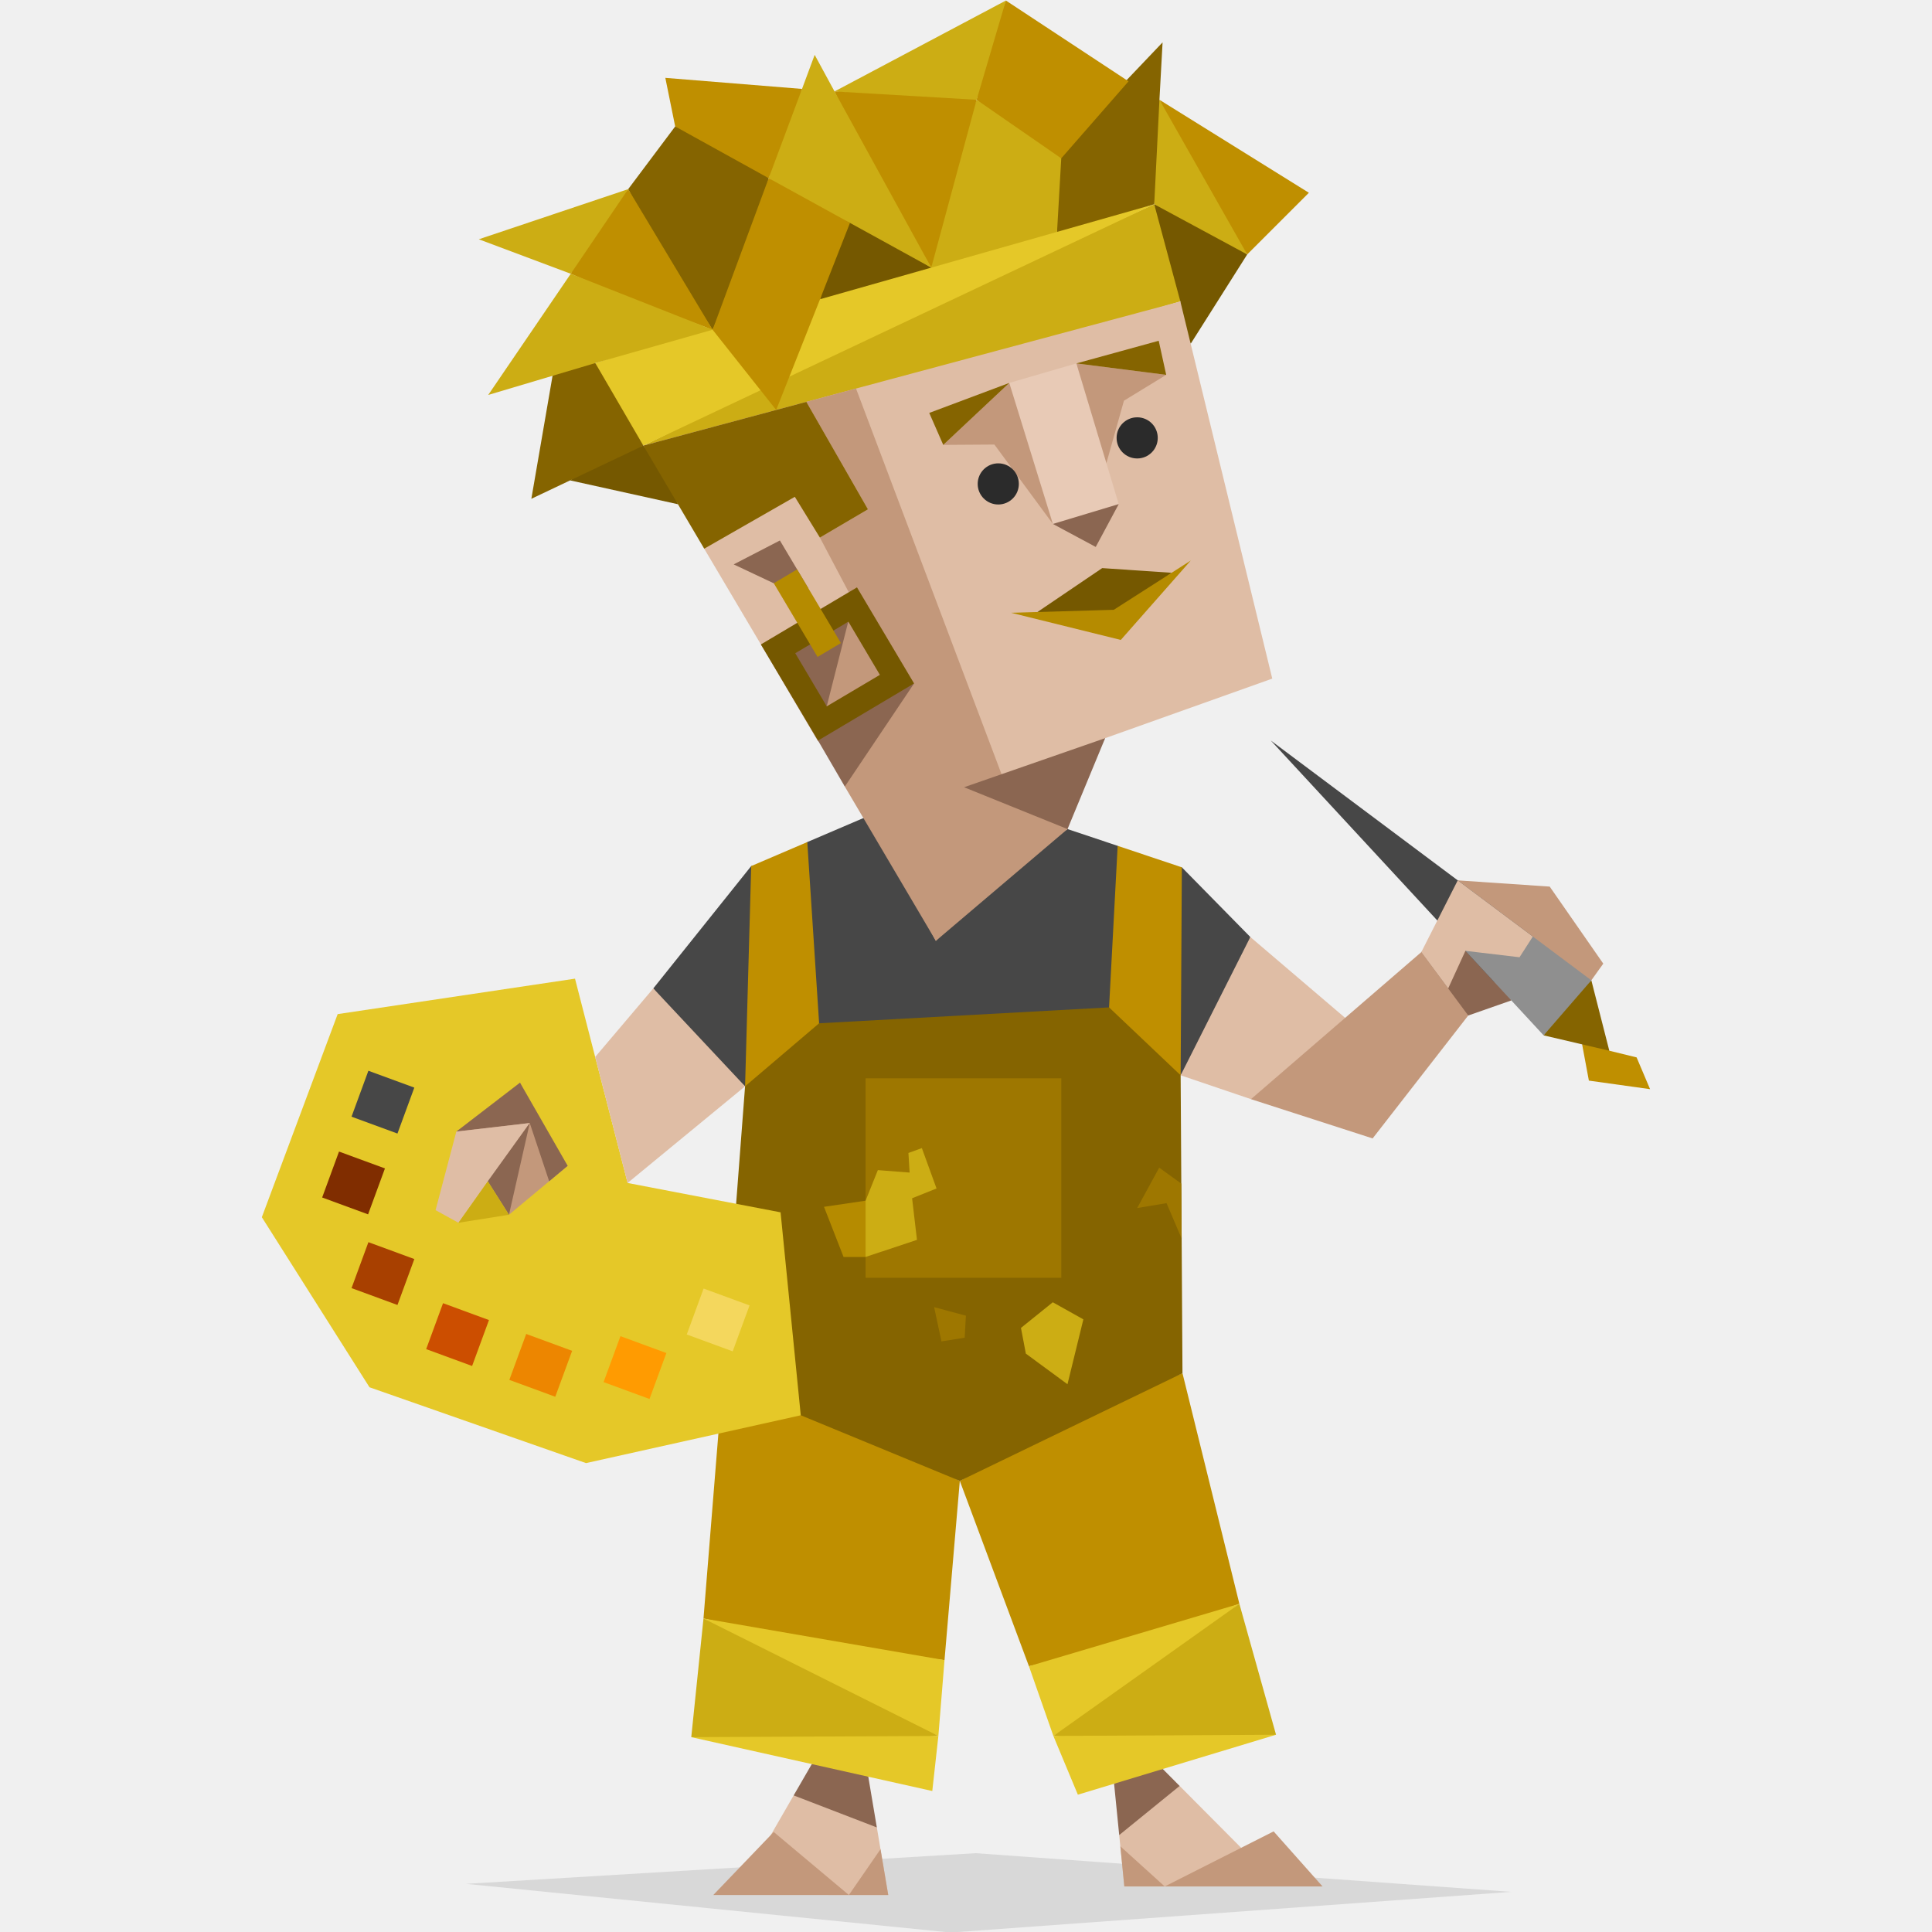
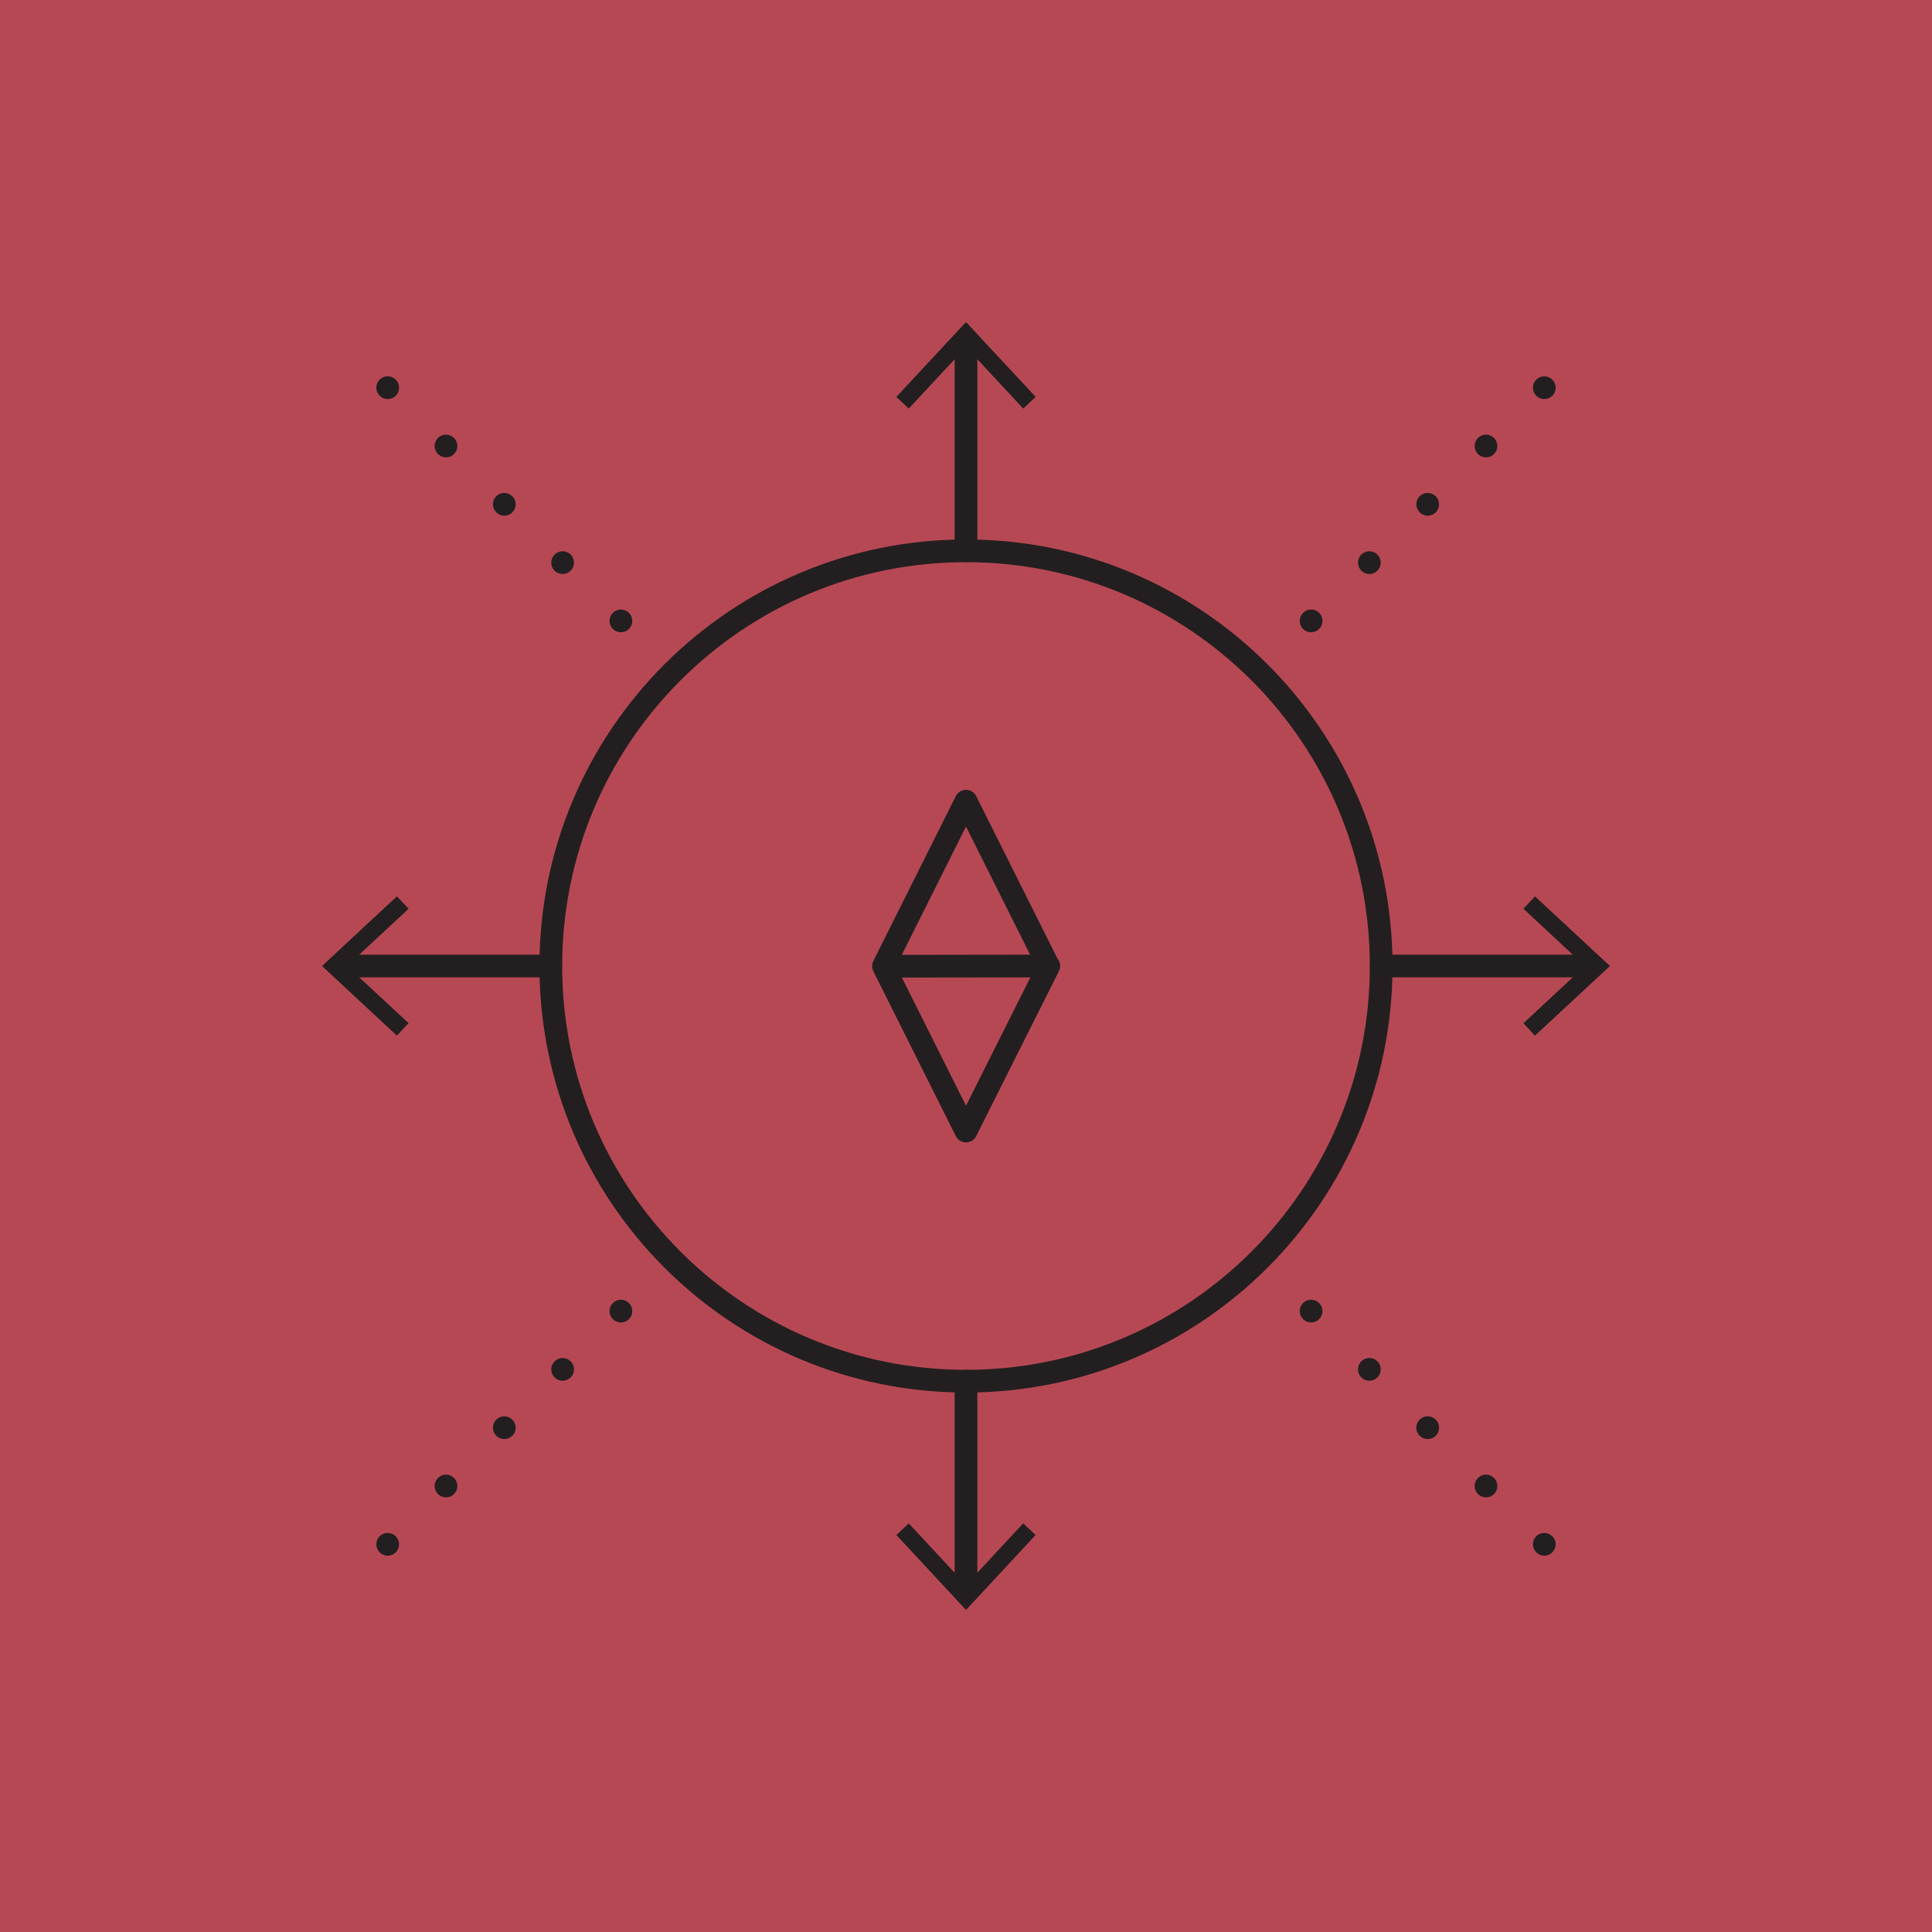
- <svg xmlns="http://www.w3.org/2000/svg" id="illustration" viewBox="0 0 400 400">
+ <svg xmlns="http://www.w3.org/2000/svg" viewBox="0 0 170.08 170.08">
  <defs>
-     <style>.cls-1,.cls-18,.cls-19,.cls-2,.cls-20,.cls-21,.cls-23,.cls-25,.cls-3,.cls-4,.cls-5,.cls-6,.cls-7,.cls-8,.cls-9{fill-rule:evenodd;}.cls-1{opacity:0.1;}.cls-2{fill:#dfbda5;}.cls-3{fill:#c3987b;}.cls-4{fill:#8b6651;}.cls-5{fill:#bf8f00;}.cls-6{fill:#e5c828;}.cls-7{fill:#ccad14;}.cls-10,.cls-8{fill:#474747;}.cls-9{fill:#856400;}.cls-11{fill:#802d00;}.cls-12{fill:#a84000;}.cls-13{fill:#cc4e00;}.cls-14{fill:#ed8600;}.cls-15{fill:#ff9b01;}.cls-16{fill:#f4d75d;}.cls-17,.cls-18{fill:#9e7700;}.cls-19,.cls-22{fill:#b58b00;}.cls-20{fill:#8f8f8f;}.cls-21{fill:#755800;}.cls-23{fill:#e8cab6;}.cls-24,.cls-25{fill:#2b2b2b;}</style>
+     <style>.cls-1{fill:#b64854;}.cls-2,.cls-3,.cls-5{fill:none;}.cls-2,.cls-3,.cls-5,.cls-6{stroke:#231f20;stroke-width:2px;}.cls-2,.cls-6{stroke-miterlimit:10;}.cls-3,.cls-5{stroke-linecap:round;stroke-linejoin:round;}.cls-4{fill:#231f20;}.cls-5{stroke-dasharray:0 7.26;}.cls-6{fill:#fff;}</style>
  </defs>
-   <polygon class="cls-1" points="312.9 391.69 202.01 383.68 96.46 390.03 196.82 400.11 312.9 391.69" />
-   <polygon class="cls-2" points="231.72 379.93 232.78 390.57 248.49 390.57 253.68 388.02 258.12 383.73 244.23 369.76 237.45 369.53 231.72 379.93" />
-   <polygon class="cls-3" points="232.78 390.57 231.96 382.26 241.14 390.57 263.69 379.17 273.82 390.57 232.78 390.57" />
-   <polygon class="cls-2" points="174.58 369.53 181.54 378.35 183.9 392.34 171.49 392.34 165.71 387.32 159.58 379.93 164.32 371.72 174.58 369.53" />
-   <polygon class="cls-3" points="160.19 379.29 147.68 392.34 183.9 392.34 182.3 382.86 175.75 392.34 160.19 379.29" />
-   <polygon class="cls-4" points="240.74 366.25 235.2 366.79 230.66 369.3 231.72 379.93 244.23 369.76 240.74 366.25" />
-   <polygon class="cls-4" points="179.77 367.85 175.31 365.1 168.07 365.24 164.32 371.72 181.54 378.35 179.77 367.85" />
-   <polygon class="cls-5" points="244.82 284.31 221.54 293.71 198.72 306.6 213.03 344.97 235.12 340.31 256.6 332.05 244.82 284.31" />
-   <polygon class="cls-6" points="213.03 344.97 218.09 359.41 237.82 347.35 256.6 332.05 213.03 344.97" />
-   <polygon class="cls-7" points="218.09 359.41 256.6 332.05 264.19 359.16 241.21 361.41 218.09 359.41" />
-   <polygon class="cls-6" points="218.09 359.41 223.16 371.57 264.19 359.16 218.09 359.41" />
-   <polygon class="cls-5" points="198.72 306.6 195.55 343.71 172.68 341.18 145.65 335.09 149.58 286.33 178.53 296.28 198.72 306.6" />
-   <polygon class="cls-6" points="145.65 335.09 171.05 349.8 194.28 359.41 195.55 343.71 145.65 335.09" />
-   <polygon class="cls-7" points="145.65 335.09 143.12 359.66 171.04 360.94 194.28 359.41 145.65 335.09" />
-   <polygon class="cls-6" points="194.28 359.41 143.12 359.66 193.02 370.81 194.28 359.41" />
-   <polygon class="cls-8" points="221.02 171.65 231.4 175.12 237.15 180.6 244.69 179.57 258.87 194 254.8 207.25 244.44 222.63 154.26 224.91 143.47 215.81 135.26 204.64 155.53 179.31 163.25 178.32 167.14 174.34 178.76 169.37 196.69 182.27 221.02 171.65" />
-   <polygon class="cls-9" points="244.82 284.31 198.72 306.6 149.58 286.33 154.26 224.91 161.91 216.21 169.59 211.86 229.62 208.57 236.71 212.33 244.44 222.63 244.82 284.31" />
-   <polygon class="cls-6" points="119.05 202.62 69.91 209.96 54.21 252.01 76.5 287.22 121.33 302.92 165.79 293.02 161.61 251 129.94 244.92 119.05 202.62" />
-   <polygon class="cls-3" points="107.66 224.15 102.26 229.42 94.48 234.28 105.38 251.5 117.53 241.37 111.11 231.7 107.66 224.15" />
-   <polygon class="cls-4" points="113.7 244.57 109.68 232.51 94.48 234.28 107.66 224.15 117.53 241.37 113.7 244.57" />
-   <polygon class="cls-2" points="109.68 232.51 94.48 234.28 90.18 250.55 94.92 253.16 109.68 232.51" />
-   <rect class="cls-10" x="74.22" y="223.13" width="10.13" height="10.13" transform="translate(-162.26 223.97) rotate(-69.84)" />
-   <rect class="cls-11" x="68.14" y="239.85" width="10.13" height="10.13" transform="translate(-181.94 229.23) rotate(-69.84)" />
-   <rect class="cls-12" x="74.22" y="258.6" width="10.13" height="10.13" transform="translate(-195.55 247.19) rotate(-69.83)" />
-   <rect class="cls-13" x="89.67" y="271.26" width="10.13" height="10.13" transform="translate(-197.31 270.01) rotate(-69.84)" />
-   <rect class="cls-14" x="106.89" y="277.59" width="10.13" height="10.13" transform="translate(-191.97 290.31) rotate(-69.83)" />
-   <rect class="cls-15" x="126.4" y="278.1" width="10.13" height="10.13" transform="translate(-179.66 308.96) rotate(-69.84)" />
-   <rect class="cls-16" x="143.62" y="268.22" width="10.13" height="10.13" transform="translate(-159.1 318.67) rotate(-69.84)" />
-   <polygon class="cls-2" points="154.26 224.91 129.94 244.92 123.23 218.83 135.26 204.64 154.26 224.91" />
-   <polygon class="cls-2" points="278.63 210.85 258.87 194 244.44 222.63 259 227.57 272.32 222.92 278.63 210.85" />
-   <polygon class="cls-5" points="244.69 179.57 244.44 222.63 229.62 208.57 231.4 175.12 244.69 179.57" />
-   <polygon class="cls-5" points="167.14 174.34 169.59 211.86 154.26 224.91 155.53 179.31 167.14 174.34" />
-   <rect class="cls-17" x="179.21" y="223.25" width="40.52" height="41.3" />
-   <polygon class="cls-18" points="244.57 245.05 240 241.75 235.44 250.11 241.52 249.1 244.65 256.45 244.57 245.05" />
-   <polygon class="cls-7" points="217.97 269.62 211.38 274.93 212.39 280.25 221.01 286.59 224.3 273.16 217.97 269.62" />
-   <polygon class="cls-7" points="179.21 260.24 189.85 256.7 188.84 248.09 193.9 246.06 190.86 237.7 188.08 238.71 188.33 242.77 181.75 242.26 179.21 248.59 178.27 253.78 179.21 260.24" />
-   <polygon class="cls-18" points="199.98 272.4 193.4 270.63 194.92 277.72 199.73 276.96 199.98 272.4" />
-   <polygon class="cls-19" points="179.21 248.59 170.6 249.86 174.65 260.24 179.21 260.24 179.21 248.59" />
-   <polygon class="cls-4" points="109.68 232.51 105.38 251.5 100.99 244.57 109.68 232.51" />
-   <polygon class="cls-7" points="100.99 244.57 94.92 253.16 105.38 251.5 100.99 244.57" />
-   <polygon class="cls-3" points="259 227.57 294.26 197.13 305.96 196.47 303.98 210.25 284.19 235.7 259 227.57" />
-   <polygon class="cls-4" points="294.26 197.13 303.98 210.25 312.9 207.13 305.81 188.77 294.26 197.13" />
-   <polygon class="cls-3" points="320.85 183.56 331.94 199.51 329.47 202.96 313.81 196.47 301.81 182.27 320.85 183.56" />
-   <polygon class="cls-8" points="263.1 153.31 309.37 203.32 314.49 199.3 317.36 193.9 263.1 153.31" />
-   <polygon class="cls-5" points="327.56 216.22 328.96 223.73 341.63 225.5 338.84 218.92 333.19 217.54 329.82 214.97 327.56 216.22" />
-   <polygon class="cls-9" points="329.47 202.96 333.19 217.54 319.59 214.36 324.06 207.72 329.47 202.96" />
-   <polygon class="cls-20" points="303.4 196.86 319.59 214.36 329.47 202.96 317.36 193.9 303.4 196.86" />
-   <polygon class="cls-2" points="299.83 204.64 303.4 196.86 314.6 198.19 317.36 193.9 301.81 182.27 294.26 197.13 299.83 204.64" />
-   <polygon class="cls-7" points="133.2 92.26 187.66 79.06 244.38 62.41 243.6 54.24 238.97 42.29 185.02 66.75 133.2 92.26" />
-   <polygon class="cls-6" points="238.97 42.29 181.4 56.56 123.25 75.17 125.73 82.64 133.2 92.26 238.97 42.29" />
-   <polygon class="cls-21" points="175.04 44.49 169.78 61.95 192.81 55.41 175.04 44.49" />
-   <polygon class="cls-21" points="238.97 42.29 248.18 45.37 258.22 52.68 246.52 71.17 243.94 65.91 244.38 62.41 238.97 42.29" />
-   <polygon class="cls-7" points="238.97 42.29 237.79 32.89 240.05 20.66 251.81 38.17 258.22 52.68 238.97 42.29" />
-   <polygon class="cls-5" points="240.05 20.66 270.99 39.91 258.22 52.68 240.05 20.66" />
-   <polygon class="cls-9" points="238.97 42.29 240.05 20.66 240.7 8.77 218.3 32.3 218.85 48.01 238.97 42.29" />
-   <polygon class="cls-5" points="233.65 16.84 208.26 0.11 203.86 11.59 202.2 20.66 211.19 28.46 219.72 32.78 233.65 16.84" />
-   <polygon class="cls-7" points="219.72 32.78 202.2 20.66 196.73 34.32 192.81 55.41 218.85 48.01 219.72 32.78" />
-   <polygon class="cls-7" points="208.26 0.11 172.78 18.93 192.18 21.05 202.2 20.66 208.26 0.11" />
-   <polygon class="cls-5" points="202.2 20.66 172.78 18.93 179.01 32.99 192.81 55.41 202.2 20.66" />
-   <polygon class="cls-21" points="118.04 99.46 140.37 104.4 136.87 96.56 133.2 92.26 125.79 94.05 118.04 99.46" />
-   <polygon class="cls-7" points="192.81 55.41 175.98 46.15 165.48 41.65 159.15 36.89 161.81 26.61 166.05 18.41 168.67 11.36 172.78 18.93 192.81 55.41" />
-   <polygon class="cls-5" points="159.15 36.89 149.47 33.81 139.79 26.18 137.75 16.12 166.05 18.41 159.15 36.89" />
-   <polygon class="cls-9" points="159.15 36.89 139.79 26.18 130.06 39.16 136.59 51.84 147.54 68.27 156.54 48.66 159.15 36.89" />
-   <polygon class="cls-9" points="114.4 77.8 110.01 103.27 133.2 92.26 123.25 75.17 119.02 74.94 114.4 77.8" />
-   <polygon class="cls-5" points="130.06 39.16 121.29 49.17 118.17 56.68 128.62 61.28 147.54 68.27 130.06 39.16" />
-   <polygon class="cls-7" points="130.06 39.16 99.13 49.54 118.17 56.68 130.06 39.16" />
-   <polygon class="cls-7" points="118.17 56.68 101.08 81.77 123.25 75.17 147.54 68.27 118.17 56.68" />
-   <polygon class="cls-5" points="159.15 36.89 147.54 68.27 160.7 84.88 169.78 61.95 175.98 46.15 159.15 36.89" />
-   <polygon class="cls-2" points="244.38 62.41 263.41 140.5 228.81 152.83 224.23 161.04 221.02 171.65 206.13 181.97 193.76 194.79 172.21 155.01 157.54 133.43 145.8 113.6 143.32 103.84 133.2 92.26 244.38 62.41" />
-   <polygon class="cls-4" points="167.37 121.81 161.47 111.9 151.9 116.85 160.21 120.77 167.37 121.81" />
-   <polygon class="cls-3" points="177.23 80.44 207.36 160.29 219.72 160.23 221.02 171.65 193.76 194.79 174.91 162.85 172.78 156.06 169.3 153.36 157.54 133.43 175.73 122.62 169.75 111.3 179.7 105.45 166.95 83.2 177.23 80.44" />
-   <polygon class="cls-3" points="195.29 92.11 205.88 92.04 217.99 108.48 215.67 89.11 208.96 79.28 195.29 92.11" />
-   <polygon class="cls-3" points="222.85 75.24 227.66 100.89 232.7 82.96 241.45 77.61 222.85 75.24" />
-   <polygon class="cls-9" points="208.96 79.28 192.39 85.49 195.29 92.11 208.96 79.28" />
-   <polygon class="cls-9" points="222.85 75.24 239.9 70.55 241.45 77.61 222.85 75.24" />
-   <polygon class="cls-21" points="214.79 126.71 228.2 117.62 242.58 118.59 231.08 127.2 214.79 126.71" />
-   <polygon class="cls-19" points="246.54 116.05 230.6 126.25 209.34 126.87 232.05 132.49 246.54 116.05" />
-   <polygon class="cls-9" points="166.95 83.2 179.7 105.45 169.75 111.3 164.56 102.86 145.8 113.6 133.2 92.26 166.95 83.2" />
-   <polygon class="cls-4" points="228.81 152.83 199.6 162.99 221.02 171.65 228.81 152.83" />
-   <polygon class="cls-4" points="175.62 128.72 171.17 146.21 161.92 136.02 175.62 128.72" />
-   <polygon class="cls-4" points="189.25 141.5 174.91 162.85 169.36 153.32 175.98 146.21 189.25 141.5" />
-   <path class="cls-21" d="M177.43,121.61l11.82,19.89-19.89,11.83-11.82-19.9,19.89-11.82Zm-12.78,13.63,6.52,11,11-6.52-6.52-11Z" />
-   <rect class="cls-22" x="164.34" y="118.09" width="5.62" height="17.74" transform="translate(-41.4 103.19) rotate(-30.72)" />
-   <polygon class="cls-23" points="222.85 75.24 208.96 79.28 217.99 108.48 231.62 104.37 222.85 75.24" />
-   <polygon class="cls-4" points="231.62 104.37 226.86 113.24 217.99 108.48 231.62 104.37" />
-   <circle class="cls-24" cx="206.68" cy="100.19" r="4.26" />
-   <path class="cls-25" d="M239.7,90.66a4.26,4.26,0,1,1-4.26-4.26A4.25,4.25,0,0,1,239.7,90.66Z" />
+   <g id="adventurer">
+     <rect class="cls-1" width="170.08" height="170.08" />
+     <circle class="cls-2" cx="85.04" cy="85.04" r="36.55" />
+     <line class="cls-3" x1="85.04" y1="48.49" x2="85.04" y2="29.97" />
+     <polygon class="cls-4" points="91.17 34.94 90.08 35.97 85.04 30.55 80 35.97 78.91 34.94 85.04 28.35 91.17 34.94" />
+     <line class="cls-3" x1="48.49" y1="85.04" x2="29.97" y2="85.04" />
+     <polygon class="cls-4" points="34.94 78.91 35.97 80 30.55 85.04 35.97 90.07 34.94 91.17 28.35 85.04 34.94 78.91" />
+     <line class="cls-3" x1="85.04" y1="121.59" x2="85.04" y2="140.11" />
+     <polygon class="cls-4" points="78.91 135.13 80 134.11 85.04 139.53 90.07 134.11 91.17 135.13 85.04 141.73 78.91 135.13" />
+     <line class="cls-3" x1="121.59" y1="85.04" x2="140.11" y2="85.04" />
+     <polygon class="cls-4" points="135.13 91.17 134.11 90.08 139.53 85.04 134.11 80 135.13 78.91 141.73 85.04 135.13 91.17" />
+     <line class="cls-3" x1="115.42" y1="54.66" x2="115.42" y2="54.66" />
+     <line class="cls-5" x1="120.55" y1="49.53" x2="133.38" y2="36.7" />
+     <line class="cls-3" x1="135.95" y1="34.13" x2="135.95" y2="34.13" />
+     <line class="cls-3" x1="54.66" y1="54.66" x2="54.66" y2="54.66" />
+     <line class="cls-5" x1="49.53" y1="49.53" x2="36.7" y2="36.7" />
+     <line class="cls-3" x1="34.13" y1="34.13" x2="34.13" y2="34.13" />
+     <line class="cls-3" x1="54.66" y1="115.42" x2="54.66" y2="115.42" />
+     <line class="cls-5" x1="49.53" y1="120.55" x2="36.7" y2="133.38" />
+     <line class="cls-3" x1="34.13" y1="135.95" x2="34.13" y2="135.95" />
+     <line class="cls-3" x1="115.42" y1="115.42" x2="115.42" y2="115.42" />
+     <line class="cls-5" x1="120.55" y1="120.55" x2="133.38" y2="133.38" />
+     <line class="cls-3" x1="135.95" y1="135.95" x2="135.95" y2="135.95" />
+     <polygon class="cls-3" points="92.33 85.04 85.04 99.57 77.78 85.06 77.78 85.04 85.04 70.53 92.3 85.04 92.33 85.04" />
+     <line class="cls-6" x1="92.3" y1="85.04" x2="77.78" y2="85.06" />
+   </g>
</svg>
